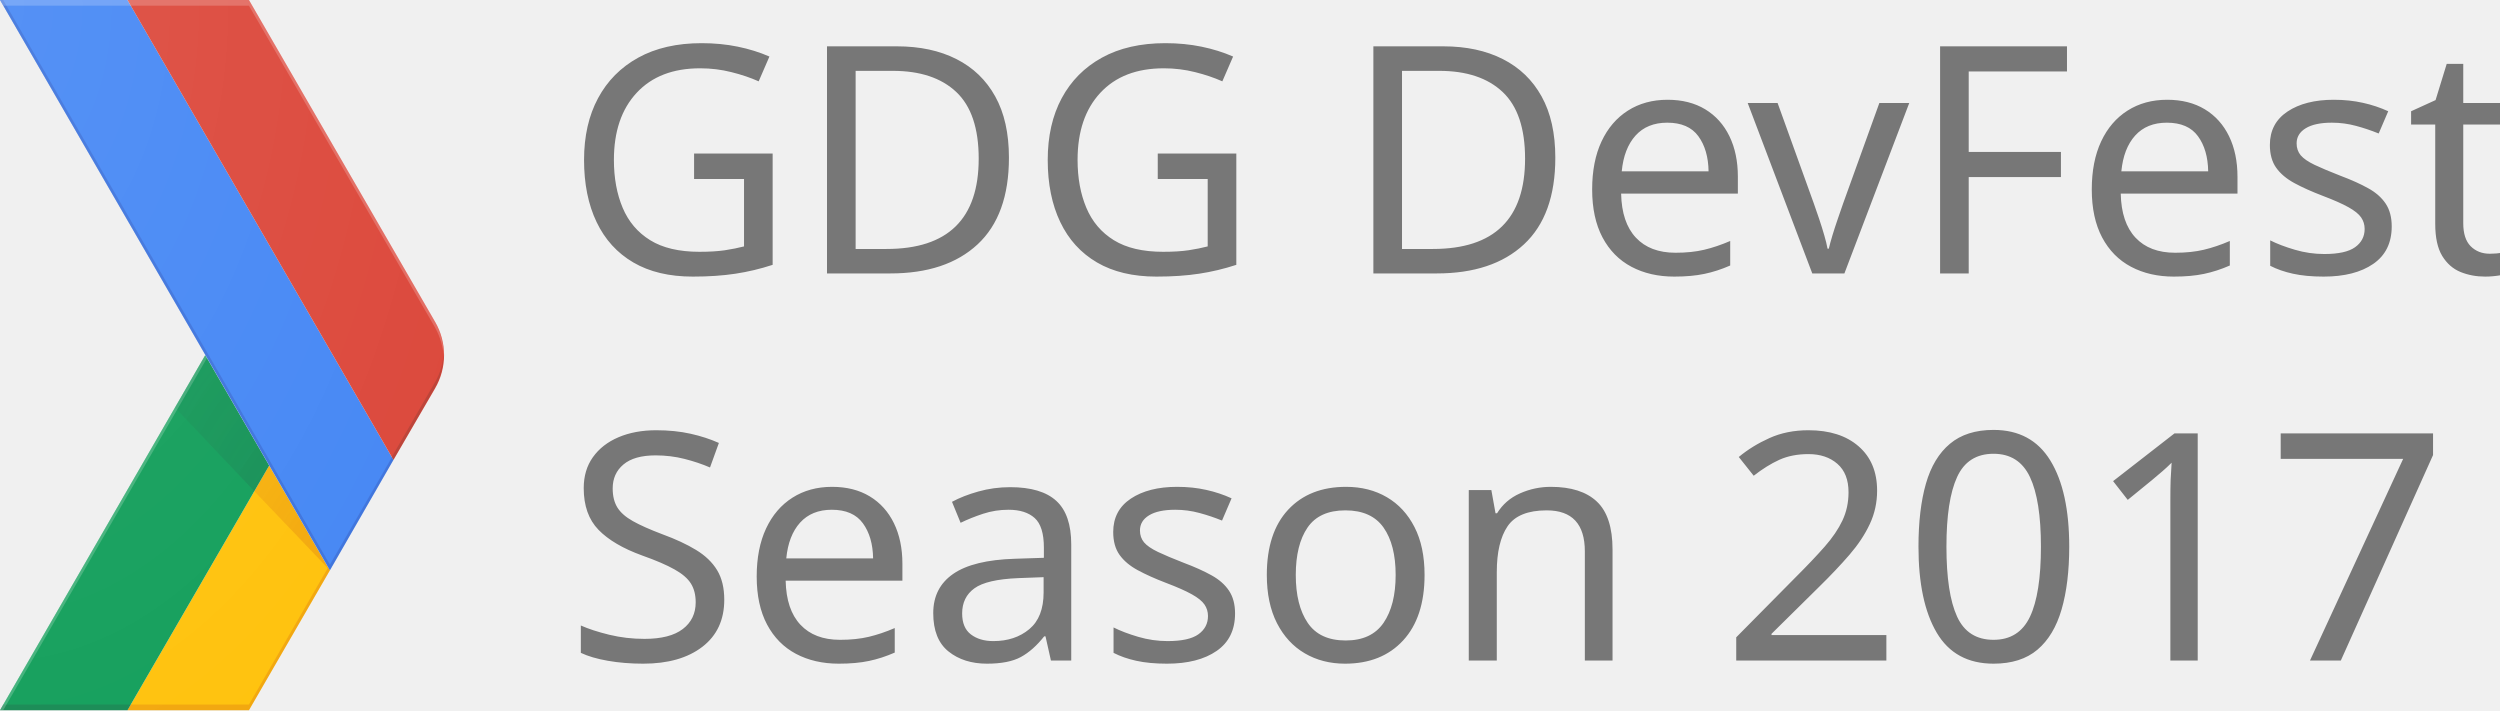
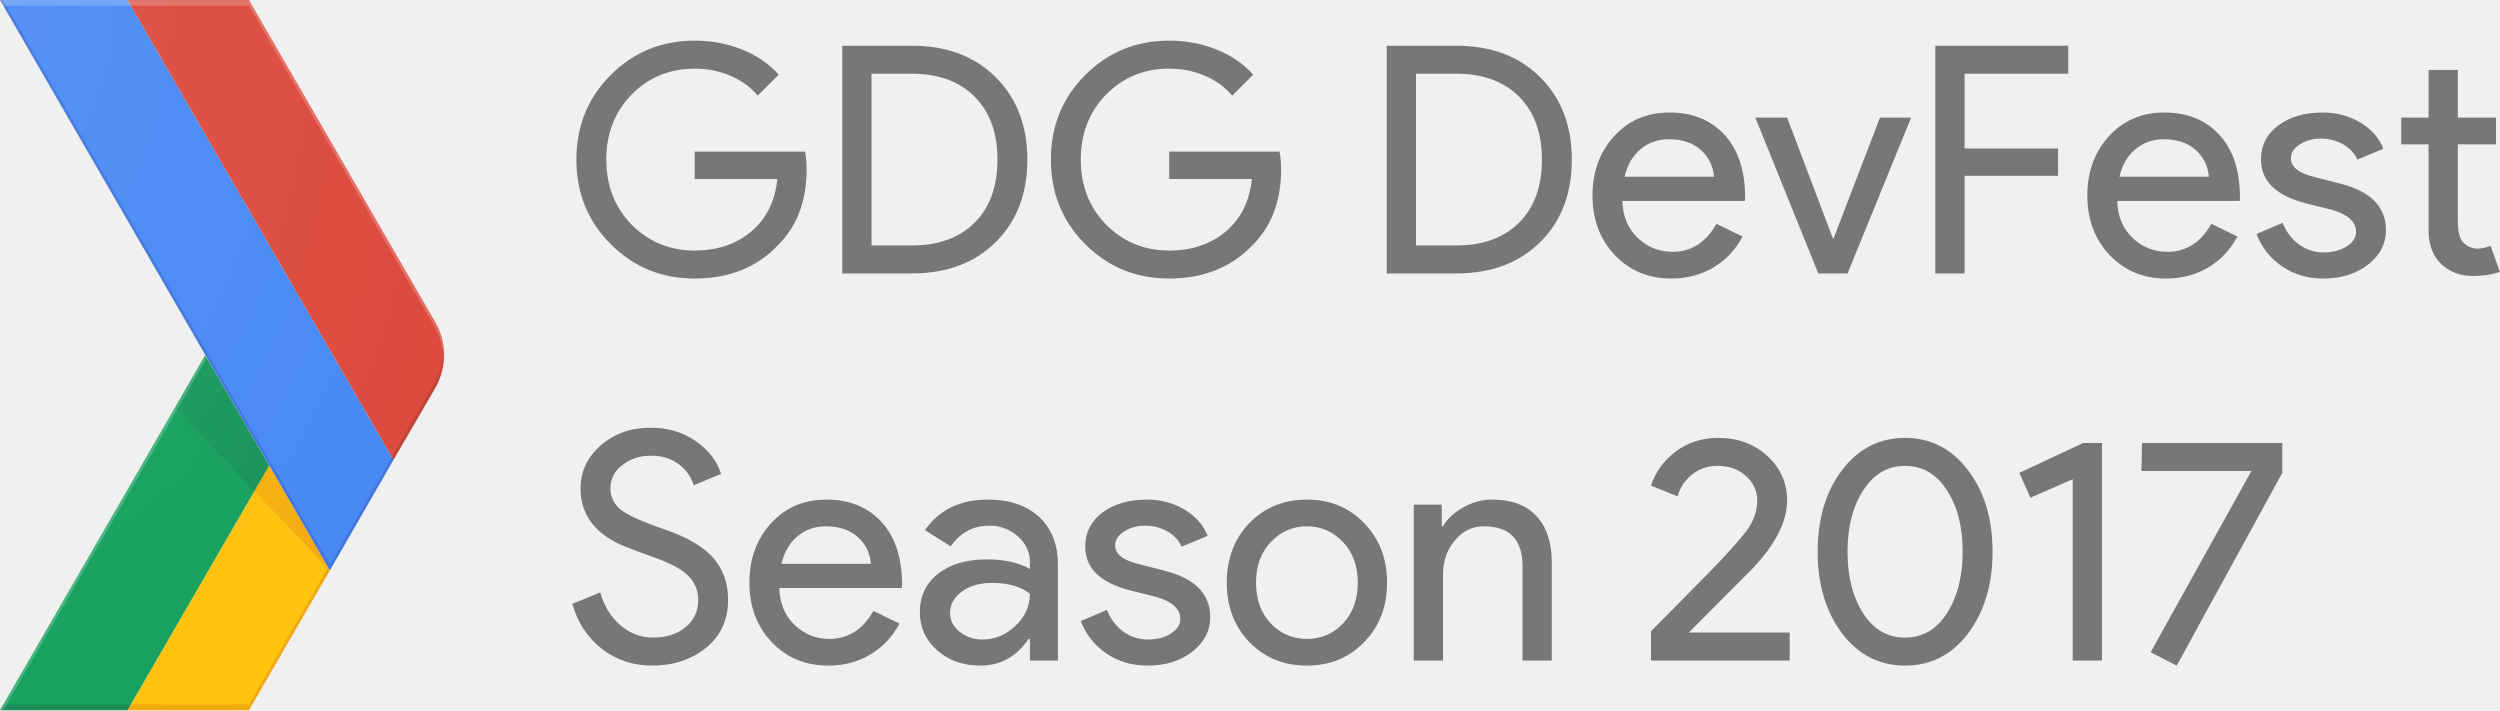
<svg xmlns="http://www.w3.org/2000/svg" width="704px" height="200px" viewBox="0 0 704 200" version="1.1">
  <defs>
    <radialGradient cx="98.685%" cy="97.827%" fx="98.685%" fy="97.827%" r="324.704%" id="radialGradient-1">
      <stop stop-color="#BF360C" stop-opacity="0.2" offset="0%" />
      <stop stop-color="#BF360C" stop-opacity="0.02" offset="100%" />
    </radialGradient>
    <radialGradient cx="162.728%" cy="157.695%" fx="162.728%" fy="157.695%" r="263.106%" id="radialGradient-2">
      <stop stop-color="#263238" stop-opacity="0.2" offset="0%" />
      <stop stop-color="#263238" stop-opacity="0.02" offset="100%" />
    </radialGradient>
    <radialGradient cx="-1.251%" cy="0.781%" fx="-1.251%" fy="0.781%" r="167.971%" id="radialGradient-3">
      <stop stop-color="#FFFFFF" stop-opacity="0.1" offset="0%" />
      <stop stop-color="#FFFFFF" stop-opacity="0" offset="100%" />
    </radialGradient>
  </defs>
-   <g id="Page-1" stroke="none" stroke-width="1" fill="none" fill-rule="evenodd">
-     <g id="logo" transform="translate(0, -9)">
-       <text id="GDG-DevFest" font-family="ProductSans-Regular, Product Sans" font-size="89.556" font-weight="normal" fill="#777777">
-         <tspan x="159" y="86">GDG DevFest</tspan>
-         <tspan x="159" y="195">Season 2017</tspan>
-       </text>
-       <g id="XMLID_60_" transform="translate(0, 9)">
+   <g id="Page-1-Non-Edit" stroke="none" stroke-width="1" fill="none" fill-rule="evenodd">
+     <g id="logo">
+       <path d="M227.152,47.536 C227.152,56.492 224.495,63.626 219.182,68.94 C213.211,75.269 205.36,78.433 195.628,78.433 C186.315,78.433 178.434,75.209 171.986,68.761 C165.538,62.313 162.314,54.372 162.314,44.939 C162.314,35.506 165.538,27.565 171.986,21.117 C178.434,14.669 186.315,11.445 195.628,11.445 C200.345,11.445 204.793,12.281 208.972,13.953 C213.152,15.624 216.584,17.983 219.271,21.028 L213.36,26.938 C211.39,24.55 208.838,22.684 205.703,21.341 C202.569,19.998 199.211,19.326 195.628,19.326 C188.643,19.326 182.732,21.744 177.896,26.58 C173.12,31.476 170.732,37.595 170.732,44.939 C170.732,52.283 173.12,58.402 177.896,63.298 C182.732,68.134 188.643,70.552 195.628,70.552 C202.017,70.552 207.33,68.761 211.569,65.179 C215.808,61.596 218.256,56.671 218.913,50.402 L195.628,50.402 L195.628,42.7 L226.704,42.7 C227.003,44.372 227.152,45.984 227.152,47.536 L227.152,47.536 Z M237.182,77 L237.182,12.878 L256.795,12.878 C266.587,12.878 274.453,15.833 280.393,21.744 C286.334,27.655 289.304,35.386 289.304,44.939 C289.304,54.551 286.334,62.298 280.393,68.179 C274.453,74.06 266.587,77 256.795,77 L237.182,77 Z M245.422,20.759 L245.422,69.119 L256.795,69.119 C264.258,69.119 270.139,66.985 274.438,62.716 C278.736,58.447 280.886,52.521 280.886,44.939 C280.886,37.416 278.736,31.506 274.438,27.207 C270.139,22.908 264.258,20.759 256.795,20.759 L245.422,20.759 Z M360.77,47.536 C360.77,56.492 358.113,63.626 352.799,68.94 C346.829,75.269 338.978,78.433 329.246,78.433 C319.932,78.433 312.051,75.209 305.603,68.761 C299.155,62.313 295.931,54.372 295.931,44.939 C295.931,35.506 299.155,27.565 305.603,21.117 C312.051,14.669 319.932,11.445 329.246,11.445 C333.963,11.445 338.41,12.281 342.59,13.953 C346.769,15.624 350.202,17.983 352.889,21.028 L346.978,26.938 C345.008,24.55 342.455,22.684 339.321,21.341 C336.187,19.998 332.828,19.326 329.246,19.326 C322.261,19.326 316.35,21.744 311.514,26.58 C306.738,31.476 304.349,37.595 304.349,44.939 C304.349,52.283 306.738,58.402 311.514,63.298 C316.35,68.134 322.261,70.552 329.246,70.552 C335.634,70.552 340.948,68.761 345.187,65.179 C349.426,61.596 351.874,56.671 352.531,50.402 L329.246,50.402 L329.246,42.7 L360.322,42.7 C360.62,44.372 360.77,45.984 360.77,47.536 L360.77,47.536 Z M390.502,77 L390.502,12.878 L410.115,12.878 C419.907,12.878 427.772,15.833 433.713,21.744 C439.654,27.655 442.624,35.386 442.624,44.939 C442.624,54.551 439.654,62.298 433.713,68.179 C427.772,74.06 419.907,77 410.115,77 L390.502,77 Z M398.741,20.759 L398.741,69.119 L410.115,69.119 C417.578,69.119 423.459,66.985 427.758,62.716 C432.056,58.447 434.206,52.521 434.206,44.939 C434.206,37.416 432.056,31.506 427.758,27.207 C423.459,22.908 417.578,20.759 410.115,20.759 L398.741,20.759 Z M470.655,78.433 C464.207,78.433 458.893,76.224 454.714,71.806 C450.535,67.388 448.445,61.805 448.445,55.059 C448.445,48.372 450.475,42.805 454.535,38.357 C458.595,33.909 463.789,31.685 470.118,31.685 C476.625,31.685 481.805,33.789 485.655,37.998 C489.506,42.208 491.432,48.103 491.432,55.686 L491.342,56.581 L456.863,56.581 C456.983,60.88 458.416,64.343 461.162,66.97 C463.908,69.597 467.192,70.91 471.013,70.91 C476.267,70.91 480.387,68.283 483.372,63.029 L490.715,66.612 C488.745,70.313 486.014,73.209 482.521,75.298 C479.028,77.388 475.073,78.433 470.655,78.433 L470.655,78.433 Z M457.49,49.775 L482.655,49.775 C482.417,46.73 481.178,44.208 478.939,42.207 C476.7,40.207 473.7,39.207 469.938,39.207 C466.834,39.207 464.162,40.163 461.923,42.073 C459.684,43.984 458.207,46.551 457.49,49.775 L457.49,49.775 Z M520.269,77 L512.03,77 L494.298,33.118 L503.253,33.118 L516.149,67.149 L516.328,67.149 L529.404,33.118 L538.18,33.118 L520.269,77 Z M553.225,49.506 L553.225,77 L544.986,77 L544.986,12.878 L582.421,12.878 L582.421,20.759 L553.225,20.759 L553.225,41.804 L579.555,41.804 L579.555,49.506 L553.225,49.506 Z M610.004,78.433 C603.556,78.433 598.242,76.224 594.063,71.806 C589.884,67.388 587.794,61.805 587.794,55.059 C587.794,48.372 589.824,42.805 593.884,38.357 C597.944,33.909 603.138,31.685 609.467,31.685 C615.974,31.685 621.154,33.789 625.005,37.998 C628.856,42.208 630.781,48.103 630.781,55.686 L630.691,56.581 L596.212,56.581 C596.332,60.88 597.765,64.343 600.511,66.97 C603.257,69.597 606.541,70.91 610.362,70.91 C615.616,70.91 619.736,68.283 622.721,63.029 L630.065,66.612 C628.094,70.313 625.363,73.209 621.87,75.298 C618.377,77.388 614.422,78.433 610.004,78.433 L610.004,78.433 Z M596.839,49.775 L622.004,49.775 C621.766,46.73 620.527,44.208 618.288,42.207 C616.049,40.207 613.049,39.207 609.288,39.207 C606.183,39.207 603.511,40.163 601.272,42.073 C599.033,43.984 597.556,46.551 596.839,49.775 L596.839,49.775 Z M671.887,64.82 C671.887,68.641 670.215,71.865 666.872,74.492 C663.529,77.119 659.32,78.433 654.245,78.433 C649.827,78.433 645.946,77.284 642.602,74.985 C639.259,72.686 636.871,69.656 635.438,65.895 L642.781,62.761 C643.856,65.388 645.423,67.432 647.483,68.895 C649.543,70.358 651.797,71.089 654.245,71.089 C656.872,71.089 659.066,70.522 660.827,69.388 C662.588,68.253 663.469,66.91 663.469,65.358 C663.469,62.552 661.32,60.492 657.021,59.178 L649.498,57.298 C640.96,55.148 636.692,51.029 636.692,44.939 C636.692,40.939 638.319,37.73 641.572,35.312 C644.826,32.894 648.991,31.685 654.066,31.685 C657.946,31.685 661.454,32.61 664.588,34.461 C667.723,36.312 669.917,38.789 671.171,41.894 L663.827,44.939 C662.991,43.088 661.633,41.64 659.752,40.595 C657.872,39.551 655.767,39.028 653.439,39.028 C651.289,39.028 649.364,39.566 647.662,40.64 C645.961,41.715 645.11,43.028 645.11,44.581 C645.11,47.088 647.468,48.879 652.185,49.954 L658.812,51.656 C667.529,53.805 671.887,58.193 671.887,64.82 L671.887,64.82 Z M696.426,77.716 C692.843,77.716 689.873,76.612 687.515,74.403 C685.156,72.194 683.947,69.119 683.888,65.179 L683.888,40.64 L676.186,40.64 L676.186,33.118 L683.888,33.118 L683.888,19.684 L692.127,19.684 L692.127,33.118 L702.874,33.118 L702.874,40.64 L692.127,40.64 L692.127,62.492 C692.127,65.417 692.694,67.403 693.828,68.447 C694.963,69.492 696.246,70.015 697.679,70.015 C698.336,70.015 698.978,69.94 699.605,69.791 C700.232,69.641 700.814,69.447 701.351,69.209 L703.948,76.552 C701.799,77.328 699.291,77.716 696.426,77.716 L696.426,77.716 Z M205.032,168.895 C205.032,174.507 202.972,179.015 198.852,182.418 C194.673,185.761 189.598,187.433 183.628,187.433 C178.314,187.433 173.627,185.881 169.568,182.776 C165.508,179.671 162.702,175.432 161.149,170.059 L169.03,166.835 C169.568,168.746 170.314,170.477 171.269,172.029 C172.224,173.582 173.344,174.91 174.628,176.015 C175.911,177.119 177.329,177.985 178.881,178.612 C180.434,179.239 182.076,179.552 183.807,179.552 C187.568,179.552 190.643,178.582 193.031,176.641 C195.419,174.701 196.614,172.119 196.614,168.895 C196.614,166.208 195.628,163.91 193.658,161.999 C191.807,160.148 188.345,158.357 183.27,156.626 C178.135,154.775 174.941,153.521 173.687,152.864 C166.881,149.401 163.478,144.297 163.478,137.55 C163.478,132.834 165.358,128.804 169.12,125.46 C172.941,122.117 177.628,120.445 183.18,120.445 C188.076,120.445 192.315,121.699 195.897,124.206 C199.479,126.654 201.867,129.729 203.062,133.431 L195.36,136.655 C194.643,134.266 193.225,132.281 191.106,130.699 C188.986,129.117 186.404,128.326 183.359,128.326 C180.135,128.326 177.419,129.221 175.21,131.013 C173.001,132.684 171.896,134.864 171.896,137.55 C171.896,139.759 172.762,141.67 174.493,143.282 C176.404,144.894 180.553,146.804 186.941,149.013 C193.449,151.222 198.091,153.924 200.867,157.118 C203.644,160.312 205.032,164.238 205.032,168.895 L205.032,168.895 Z M233.242,187.433 C226.794,187.433 221.48,185.224 217.301,180.806 C213.122,176.388 211.032,170.805 211.032,164.059 C211.032,157.372 213.062,151.805 217.122,147.357 C221.182,142.909 226.376,140.685 232.705,140.685 C239.212,140.685 244.392,142.789 248.243,146.998 C252.093,151.208 254.019,157.103 254.019,164.686 L253.929,165.581 L219.45,165.581 C219.57,169.88 221.003,173.343 223.749,175.97 C226.495,178.597 229.779,179.91 233.6,179.91 C238.854,179.91 242.974,177.283 245.959,172.029 L253.302,175.612 C251.332,179.313 248.601,182.209 245.108,184.298 C241.615,186.388 237.66,187.433 233.242,187.433 L233.242,187.433 Z M220.077,158.775 L245.242,158.775 C245.004,155.73 243.765,153.208 241.526,151.207 C239.287,149.207 236.287,148.207 232.525,148.207 C229.421,148.207 226.749,149.163 224.51,151.073 C222.271,152.984 220.794,155.551 220.077,158.775 L220.077,158.775 Z M267.542,172.567 C267.542,174.716 268.452,176.507 270.273,177.94 C272.094,179.373 274.229,180.089 276.677,180.089 C280.139,180.089 283.229,178.806 285.946,176.238 C288.662,173.671 290.02,170.656 290.02,167.193 C287.453,165.163 283.871,164.148 279.274,164.148 C275.93,164.148 273.139,164.954 270.9,166.566 C268.661,168.178 267.542,170.178 267.542,172.567 L267.542,172.567 Z M278.199,140.685 C284.289,140.685 289.095,142.312 292.618,145.565 C296.14,148.819 297.901,153.282 297.901,158.954 L297.901,186 L290.02,186 L290.02,179.91 L289.662,179.91 C286.259,184.925 281.722,187.433 276.05,187.433 C271.214,187.433 267.169,186 263.915,183.134 C260.661,180.268 259.034,176.686 259.034,172.387 C259.034,167.85 260.751,164.238 264.184,161.551 C267.617,158.865 272.199,157.521 277.93,157.521 C282.826,157.521 286.856,158.417 290.02,160.208 L290.02,158.327 C290.02,155.461 288.886,153.028 286.617,151.028 C284.349,149.028 281.692,148.028 278.647,148.028 C274.05,148.028 270.408,149.969 267.721,153.849 L260.467,149.282 C264.467,143.55 270.378,140.685 278.199,140.685 L278.199,140.685 Z M340.799,173.82 C340.799,177.641 339.127,180.865 335.784,183.492 C332.44,186.119 328.231,187.433 323.156,187.433 C318.738,187.433 314.857,186.284 311.514,183.985 C308.17,181.686 305.782,178.656 304.349,174.895 L311.693,171.761 C312.768,174.388 314.335,176.432 316.395,177.895 C318.454,179.358 320.708,180.089 323.156,180.089 C325.783,180.089 327.977,179.522 329.738,178.388 C331.5,177.253 332.38,175.91 332.38,174.358 C332.38,171.552 330.231,169.492 325.932,168.178 L318.41,166.298 C309.872,164.148 305.603,160.029 305.603,153.939 C305.603,149.939 307.23,146.73 310.484,144.312 C313.738,141.894 317.902,140.685 322.977,140.685 C326.858,140.685 330.365,141.61 333.5,143.461 C336.634,145.312 338.828,147.789 340.082,150.894 L332.739,153.939 C331.903,152.088 330.545,150.64 328.664,149.595 C326.783,148.551 324.679,148.028 322.35,148.028 C320.201,148.028 318.275,148.566 316.574,149.64 C314.872,150.715 314.021,152.028 314.021,153.581 C314.021,156.088 316.38,157.879 321.096,158.954 L327.723,160.656 C336.44,162.805 340.799,167.193 340.799,173.82 L340.799,173.82 Z M345.456,164.059 C345.456,157.312 347.575,151.73 351.814,147.312 C356.113,142.894 361.516,140.685 368.024,140.685 C374.531,140.685 379.905,142.894 384.144,147.312 C388.442,151.73 390.592,157.312 390.592,164.059 C390.592,170.865 388.442,176.447 384.144,180.806 C379.905,185.224 374.531,187.433 368.024,187.433 C361.516,187.433 356.113,185.224 351.814,180.806 C347.575,176.388 345.456,170.805 345.456,164.059 L345.456,164.059 Z M353.695,164.059 C353.695,168.775 355.068,172.596 357.814,175.522 C360.561,178.447 363.964,179.91 368.024,179.91 C372.084,179.91 375.487,178.447 378.233,175.522 C380.979,172.596 382.353,168.775 382.353,164.059 C382.353,159.402 380.979,155.611 378.233,152.685 C375.427,149.7 372.024,148.207 368.024,148.207 C364.024,148.207 360.62,149.7 357.814,152.685 C355.068,155.611 353.695,159.402 353.695,164.059 L353.695,164.059 Z M398.115,142.118 L405.995,142.118 L405.995,148.207 L406.354,148.207 C407.607,146.058 409.533,144.267 412.13,142.834 C414.727,141.401 417.429,140.685 420.235,140.685 C425.608,140.685 429.743,142.222 432.638,145.297 C435.534,148.372 436.982,152.745 436.982,158.417 L436.982,186 L428.743,186 L428.743,158.954 C428.564,151.79 424.951,148.207 417.906,148.207 C414.623,148.207 411.876,149.536 409.667,152.193 C407.458,154.849 406.354,158.029 406.354,161.73 L406.354,186 L398.115,186 L398.115,142.118 Z M503.97,178.119 L503.97,186 L464.923,186 L464.923,177.761 L480.775,161.73 C486.088,156.297 489.76,152.222 491.79,149.506 C493.82,146.789 494.835,143.939 494.835,140.953 C494.835,138.267 493.79,135.968 491.701,134.058 C489.611,132.147 486.924,131.192 483.64,131.192 C480.834,131.192 478.416,132.028 476.386,133.699 C474.356,135.371 473.043,137.401 472.446,139.789 L464.923,136.744 C466.117,132.983 468.416,129.804 471.819,127.206 C475.222,124.609 479.222,123.311 483.82,123.311 C489.372,123.311 493.999,125.012 497.701,128.415 C501.402,131.819 503.253,135.998 503.253,140.953 C503.253,146.864 499.999,153.252 493.492,160.118 L475.58,178.119 L503.97,178.119 Z M511.851,155.372 C511.851,146.058 514.149,138.386 518.746,132.356 C523.344,126.326 529.254,123.311 536.479,123.311 C543.703,123.311 549.613,126.356 554.211,132.446 C558.808,138.476 561.106,146.118 561.106,155.372 C561.106,164.566 558.808,172.238 554.211,178.388 C549.613,184.418 543.703,187.433 536.479,187.433 C529.254,187.433 523.344,184.418 518.746,178.388 C514.149,172.238 511.851,164.566 511.851,155.372 L511.851,155.372 Z M552.688,155.372 C552.688,148.327 551.196,142.536 548.21,137.998 C545.285,133.46 541.374,131.192 536.479,131.192 C531.583,131.192 527.672,133.46 524.747,137.998 C521.761,142.536 520.269,148.327 520.269,155.372 C520.269,162.417 521.761,168.238 524.747,172.835 C527.672,177.313 531.583,179.552 536.479,179.552 C541.374,179.552 545.285,177.283 548.21,172.746 C551.196,168.148 552.688,162.357 552.688,155.372 L552.688,155.372 Z M591.914,124.744 L591.914,186 L583.675,186 L583.675,134.953 L571.764,140.147 L568.629,133.162 L586.63,124.744 L591.914,124.744 Z M642.692,133.162 L612.959,187.433 L605.616,183.672 L634.005,132.625 L603.019,132.625 L603.198,124.744 L642.692,124.744 L642.692,133.162 Z" id="GDG-DevFest" fill="#777777" />
+       <g id="XMLID_60_">
        <g id="XMLID_61_">
          <g id="XMLID_62_">
            <path d="M122.5,90.6 L70.1,0 L0,0 L57.8,100 L0,200 L70.1,200 L122.5,109.4 C125.8,103.6 125.8,96.4 122.5,90.6 L122.5,90.6 Z" id="XMLID_106_" />
            <polygon id="XMLID_105_" fill="#FFC107" points="92.4 159.8 75.8 131.1 35.9 200 70.1 200 92.9 160.6" />
            <path d="M122.5,90.6 L70.1,0 L0,0 L57.8,100 L0,200 L70.1,200 L122.5,109.4 C125.8,103.6 125.8,96.4 122.5,90.6 L122.5,90.6 Z" id="XMLID_104_" />
            <polygon id="XMLID_103_" fill="#0F9D58" points="57.8 100 75.8 131.1 35.9 200 0 200" />
            <path d="M122.5,90.6 L70.1,0 L0,0 L57.8,100 L0,200 L70.1,200 L122.5,109.4 C125.8,103.6 125.8,96.4 122.5,90.6 L122.5,90.6 Z" id="XMLID_102_" />
            <polygon id="XMLID_101_" fill="#BF360C" opacity="0.2" points="70.1 198.4 36.8 198.4 35.9 200 70.1 200 92.9 160.6 92.4 159.8" />
            <path d="M122.5,90.6 L70.1,0 L0,0 L57.8,100 L0,200 L70.1,200 L122.5,109.4 C125.8,103.6 125.8,96.4 122.5,90.6 L122.5,90.6 Z" id="XMLID_100_" />
            <polygon id="XMLID_99_" fill="#263238" opacity="0.2" points="0.9 198.4 0 200 35.9 200 36.8 198.4" />
            <path d="M122.5,90.6 L70.1,0 L0,0 L57.8,100 L0,200 L70.1,200 L122.5,109.4 C125.8,103.6 125.8,96.4 122.5,90.6 L122.5,90.6 Z" id="XMLID_98_" />
            <polygon id="XMLID_96_" fill="#FFFFFF" opacity="0.2" points="0 200 0.9 200 58.3 100.8 57.8 100" />
            <path d="M122.5,90.6 L70.1,0 L0,0 L57.8,100 L0,200 L70.1,200 L122.5,109.4 C125.8,103.6 125.8,96.4 122.5,90.6 L122.5,90.6 Z" id="XMLID_94_" />
            <polygon id="XMLID_92_" fill="url(#radialGradient-1)" points="92.9 160.6 75.8 131.1 71.6 138.3" />
            <path d="M122.5,90.6 L70.1,0 L0,0 L57.8,100 L0,200 L70.1,200 L122.5,109.4 C125.8,103.6 125.8,96.4 122.5,90.6 L122.5,90.6 Z" id="XMLID_90_" />
            <polygon id="XMLID_89_" fill="url(#radialGradient-2)" points="71.6 138.3 75.8 131.1 57.8 100 49.3 114.8" />
            <path d="M122.5,90.6 L70.1,0 L0,0 L57.8,100 L0,200 L70.1,200 L122.5,109.4 C125.8,103.6 125.8,96.4 122.5,90.6 L122.5,90.6 Z" id="XMLID_88_" />
            <g id="XMLID_85_" fill="#4285F4">
              <g id="XMLID_86_">
                <polygon id="XMLID_87_" points="35.9 0 0 0 92.9 160.6 110.8 129.5" />
              </g>
            </g>
            <path d="M122.5,90.6 L70.1,0 L0,0 L57.8,100 L0,200 L70.1,200 L122.5,109.4 C125.8,103.6 125.8,96.4 122.5,90.6 L122.5,90.6 Z" id="XMLID_84_" />
            <path d="M122.5,109.4 C125.9,103.6 125.9,96.4 122.5,90.6 L70.1,0 L35.9,0 L110.8,129.5 L122.5,109.4 L122.5,109.4 Z" id="XMLID_83_" fill="#DB4437" />
            <path d="M122.5,90.6 L70.1,0 L0,0 L57.8,100 L0,200 L70.1,200 L122.5,109.4 C125.8,103.6 125.8,96.4 122.5,90.6 L122.5,90.6 Z" id="XMLID_82_" />
            <polygon id="XMLID_71_" fill="#1A237E" opacity="0.2" points="110.8 129.5 110.4 128.7 92.9 159 0.9 0 0 0 92.9 160.6 110.8 129.5" />
            <path d="M122.5,90.6 L70.1,0 L0,0 L57.8,100 L0,200 L70.1,200 L122.5,109.4 C125.8,103.6 125.8,96.4 122.5,90.6 L122.5,90.6 Z" id="XMLID_69_" />
            <path d="M70.1,1.6 L122.5,92.2 C124,94.9 124.8,97.8 125,100.8 C125.1,97.3 124.3,93.8 122.5,90.6 L70.1,0 L0,0 L0.9,1.6 L70.1,1.6 L70.1,1.6 Z" id="XMLID_67_" fill="#FFFFFF" opacity="0.2" />
            <path d="M122.5,90.6 L70.1,0 L0,0 L57.8,100 L0,200 L70.1,200 L122.5,109.4 C125.8,103.6 125.8,96.4 122.5,90.6 L122.5,90.6 Z" id="XMLID_66_" />
            <path d="M110.8,129.5 L122.4,109.4 C124.2,106.3 125,102.7 124.9,99.2 C124.8,102.2 124,105.1 122.4,107.8 L110.3,128.7 L110.8,129.5 L110.8,129.5 Z" id="XMLID_65_" fill="#3E2723" opacity="0.2" />
            <path d="M122.5,90.6 L70.1,0 L0,0 L57.8,100 L0,200 L70.1,200 L122.5,109.4 C125.8,103.6 125.8,96.4 122.5,90.6 L122.5,90.6 Z" id="XMLID_64_" />
            <path d="M122.5,90.6 L70.1,0 L0,0 L57.8,100 L0,200 L70.1,200 L122.5,109.4 C125.8,103.6 125.8,96.4 122.5,90.6 L122.5,90.6 Z" id="XMLID_63_" fill="url(#radialGradient-3)" />
          </g>
        </g>
      </g>
    </g>
  </g>
</svg>
